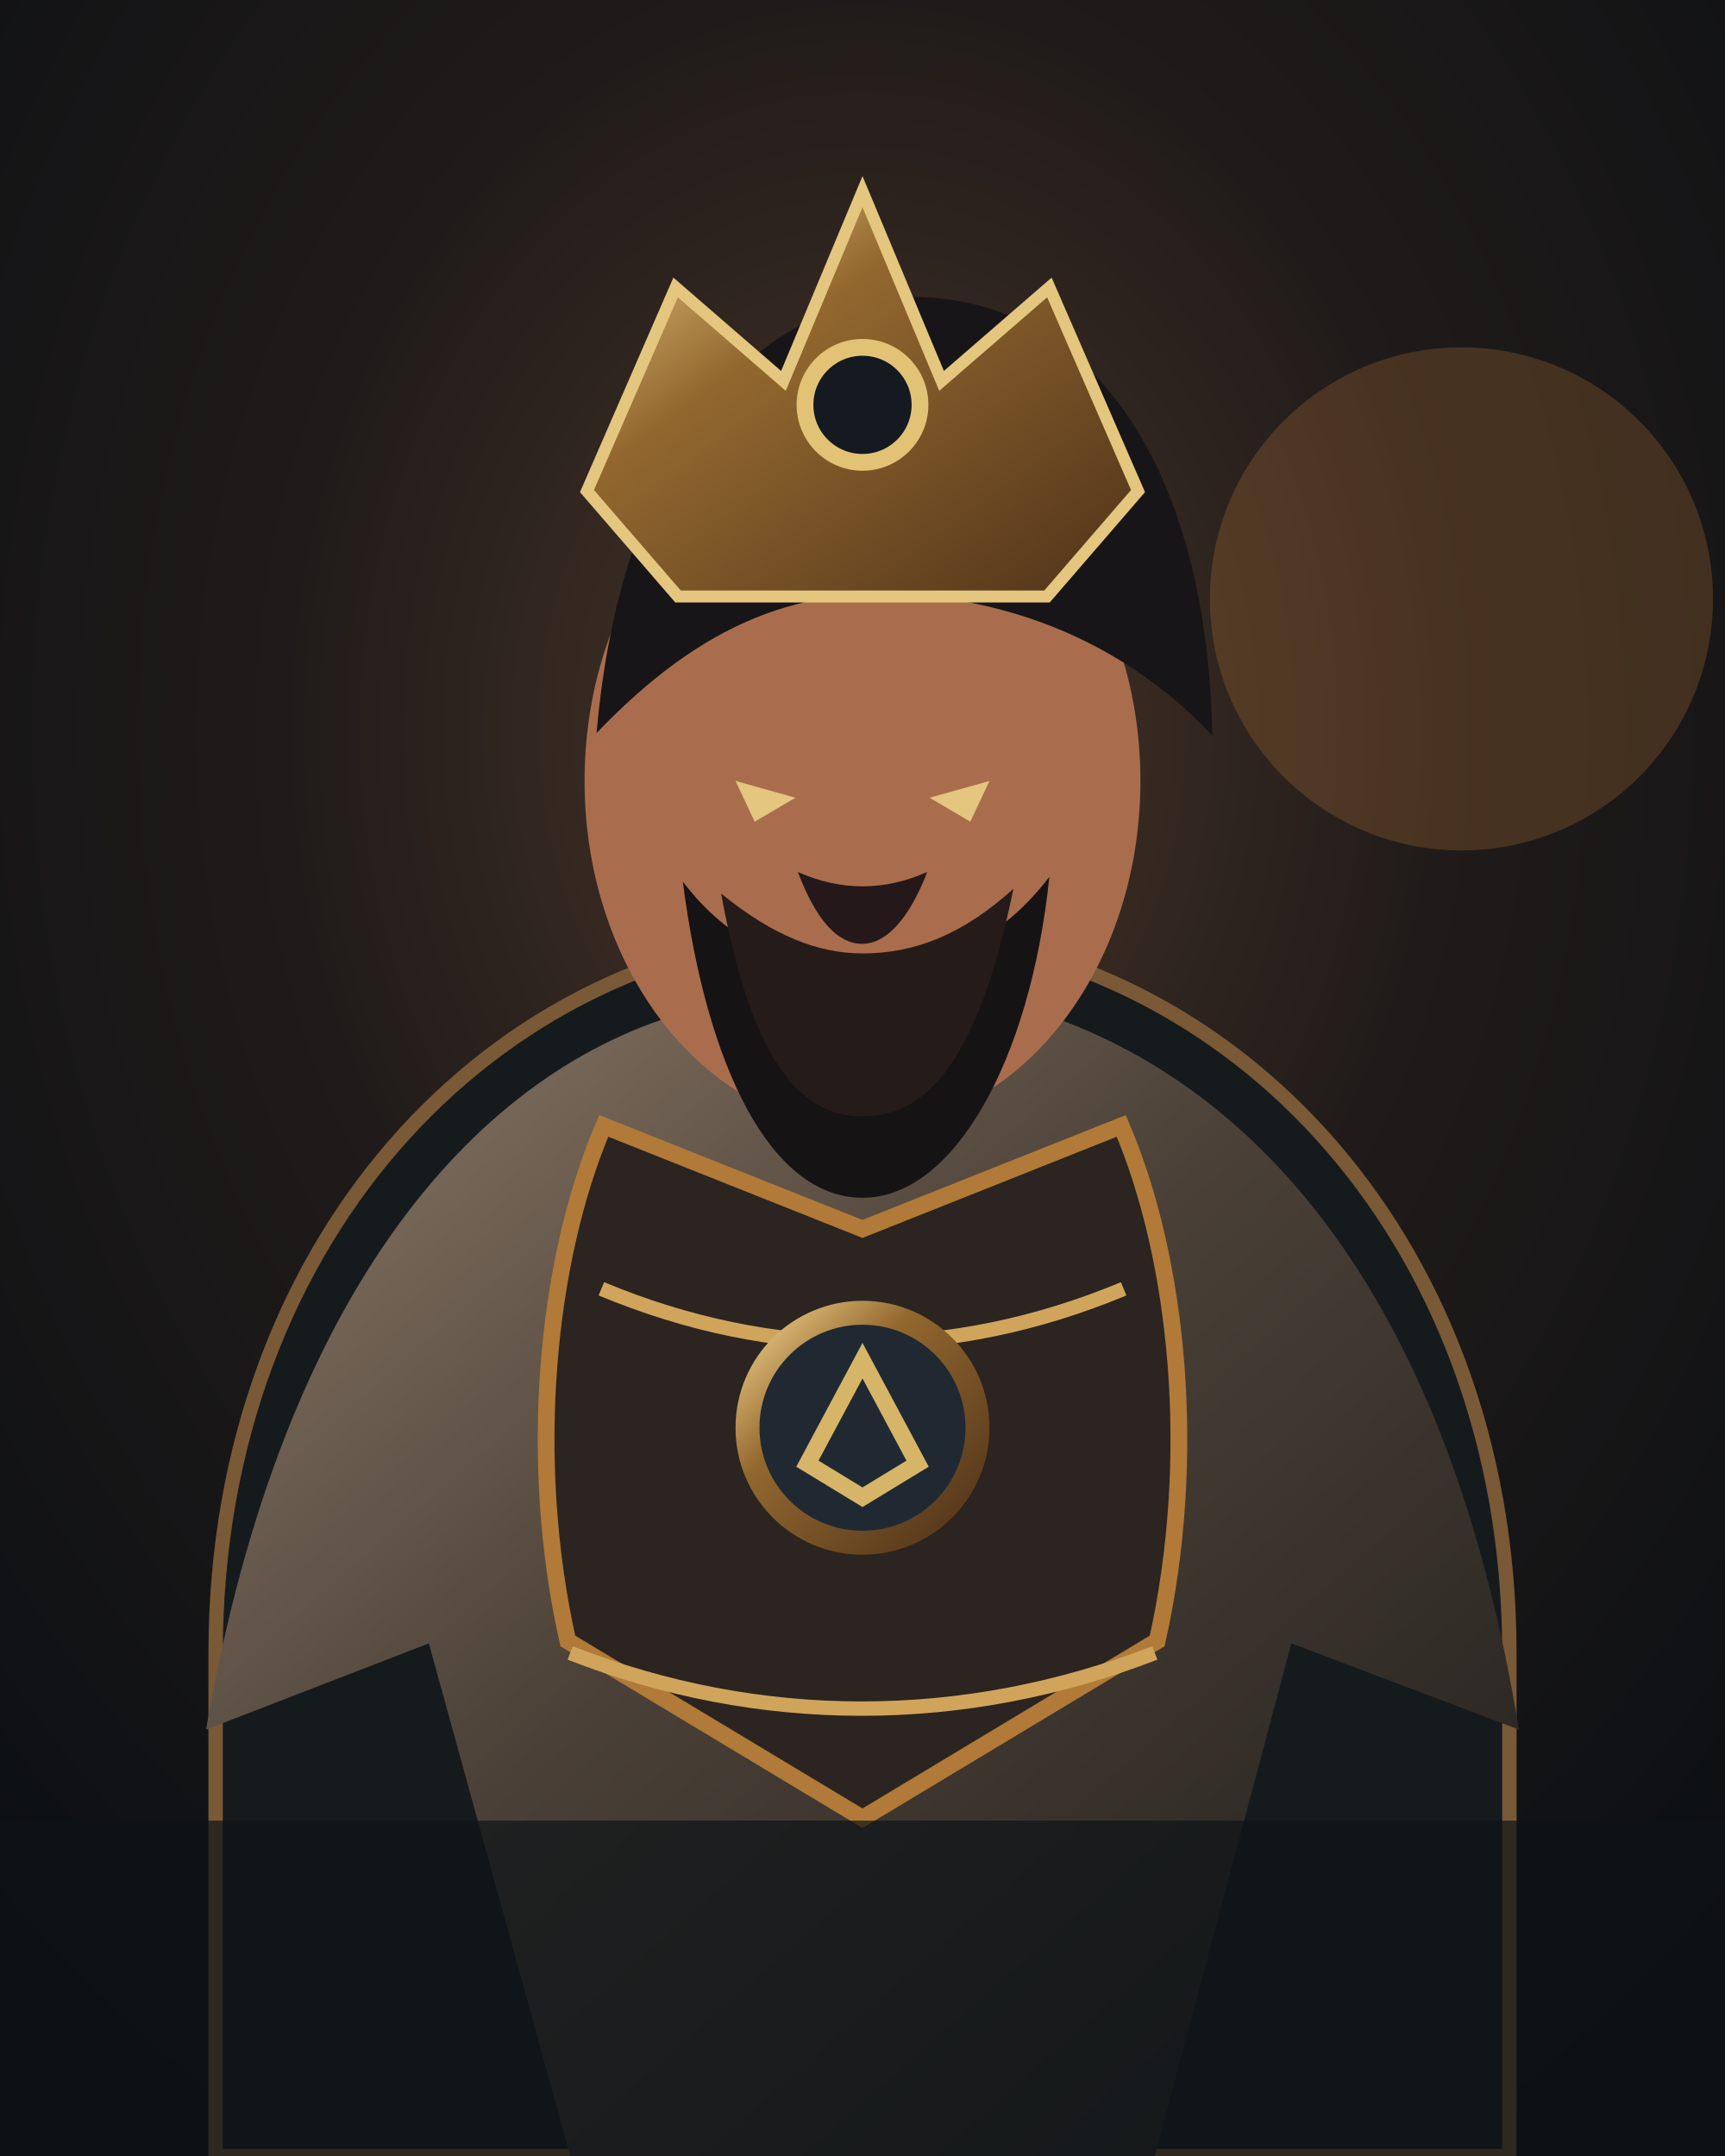
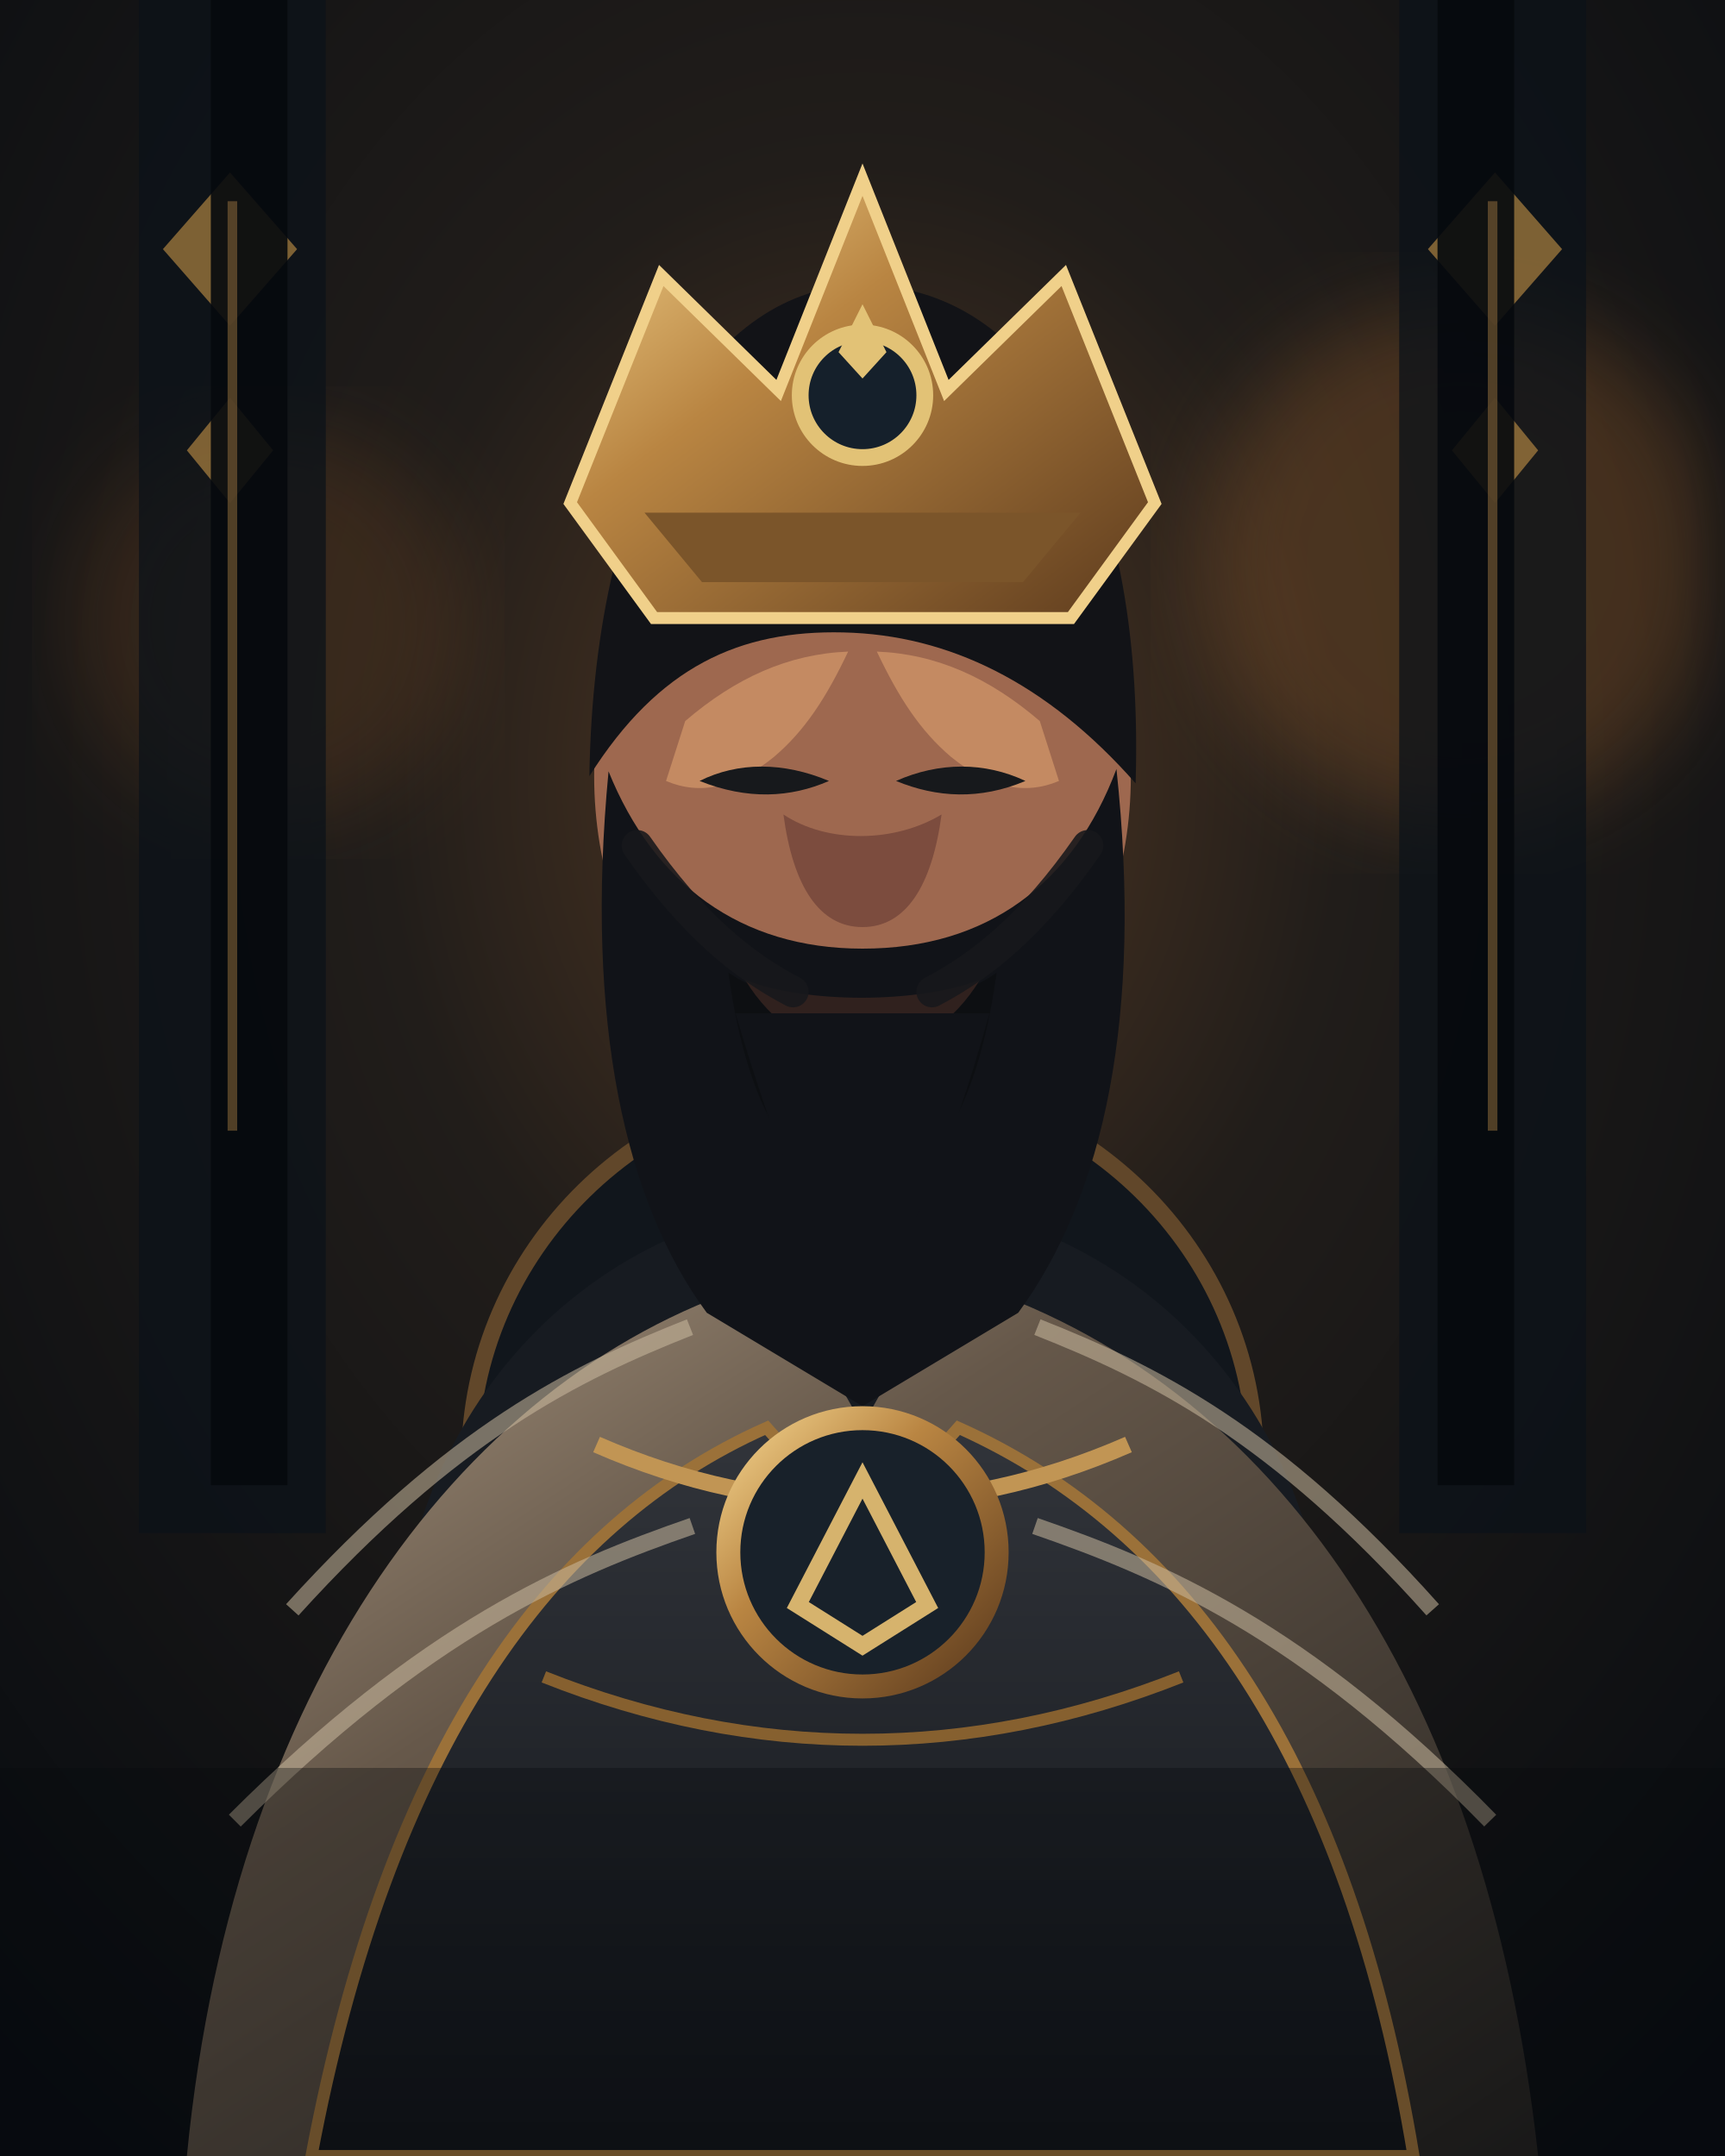
<svg xmlns="http://www.w3.org/2000/svg" viewBox="0 0 720 900">
  <defs>
-     <radialGradient id="bg" cx=".5" cy=".34" r=".75">
-       <stop stop-color="#4a3628" />
-       <stop offset=".45" stop-color="#201b1a" />
-       <stop offset="1" stop-color="#0b0f13" />
+     <radialGradient id="bg" cx="50%" cy="36%" r="78%">
+       <stop offset="0" stop-color="#543923" />
+       <stop offset=".36" stop-color="#211d1a" />
+       <stop offset="1" stop-color="#070b10" />
    </radialGradient>
    <linearGradient id="fur" x1="0" y1="0" x2="1" y2="1">
-       <stop stop-color="#8d7a68" />
-       <stop offset=".45" stop-color="#4a4037" />
-       <stop offset="1" stop-color="#1f1d1b" />
+       <stop stop-color="#aa9882" />
+       <stop offset=".35" stop-color="#66584a" />
+       <stop offset="1" stop-color="#23211f" />
    </linearGradient>
-     <linearGradient id="metal" x1="0" y1="0" x2="1" y2="1">
-       <stop stop-color="#f0d08a" />
-       <stop offset=".35" stop-color="#93682f" />
-       <stop offset="1" stop-color="#4f3219" />
+     <linearGradient id="gold" x1="0" y1="0" x2="1" y2="1">
+       <stop stop-color="#f2d28c" />
+       <stop offset=".38" stop-color="#b98542" />
+       <stop offset="1" stop-color="#5d3b1d" />
    </linearGradient>
+     <linearGradient id="armor" x1="0" y1="0" x2="0" y2="1">
+       <stop stop-color="#31343a" />
+       <stop offset="1" stop-color="#101318" />
+     </linearGradient>
+     <filter id="soft">
+       <feGaussianBlur stdDeviation="18" />
+     </filter>
  </defs>
  <rect width="720" height="900" fill="url(#bg)" />
-   <circle cx="610" cy="250" r="105" fill="#d6873b" opacity=".22" />
-   <path fill="#151a1d" stroke="#7a5936" stroke-width="6" d="M90 900V690c0-175 120-302 270-302s270 127 270 302v210z" />
-   <path fill="url(#fur)" d="M86 722c32-185 114-276 202-300l72 70 72-70c96 31 173 123 202 300l-95-36-57 214H238l-59-214z" />
-   <path fill="#2b2420" stroke="#b17a38" stroke-width="7" d="M252 470c-24 56-32 139-15 215l123 74 123-74c17-76 9-159-15-215l-108 43z" />
-   <ellipse cx="360" cy="326" rx="116" ry="145" fill="#a96d4d" />
-   <path fill="#171517" d="M249 306c10-115 64-182 132-182 75 0 123 72 125 183-31-33-72-53-118-58-53-6-95 11-139 57z" />
-   <path fill="#161315" d="M285 368c10 78 37 132 75 132s70-57 78-134c-19 25-45 39-78 39-31 0-56-12-75-37z" />
-   <path fill="#251b19" d="M301 373c22 18 41 25 59 25 22 0 42-8 63-27-14 68-34 95-63 95-28 0-47-27-59-93z" />
-   <path fill="url(#metal)" stroke="#e4c67f" stroke-width="5" d="M245 205l37-85 45 39 33-79 33 79 45-39 37 85-38 44H283z" />
-   <circle cx="360" cy="169" r="24" fill="#151a20" stroke="#e2c375" stroke-width="7" />
-   <path fill="#e4c67f" d="M307 326l25 7-17 10zm106 0l-25 7 17 10z" />
-   <path fill="#24181a" d="M333 364c18 8 36 8 54 0-8 21-18 30-27 30-10 0-19-9-27-30z" />
-   <path fill="none" stroke="#d0a55b" stroke-width="6" d="M251 538c72 30 146 30 218 0M238 690c79 31 164 31 244 0" />
-   <circle cx="360" cy="596" r="48" fill="#202932" stroke="url(#metal)" stroke-width="10" />
-   <path fill="none" stroke="#d7b568" stroke-width="7" d="M337 611l23-43 23 43-23 14z" />
-   <path fill="#0d1217" opacity=".7" d="M0 760h720v140H0z" />
+   <circle cx="610" cy="235" r="108" fill="#d98236" opacity=".23" filter="url(#soft)" />
+   <circle cx="112" cy="260" r="82" fill="#c06d2c" opacity=".16" filter="url(#soft)" />
+   <path d="M58 0h78v640H58zM584 0h78v640h-78z" fill="#0b1118" opacity=".74" />
+   <g fill="#b98a43" opacity=".65">
+     <path d="M96 72l28 32-28 32-28-32z" />
+     <path d="M624 72l28 32-28 32-28-32z" />
+     <path d="M96 166l18 22-18 22-18-22z" />
+     <path d="M624 166l18 22-18 22-18-22z" />
+   </g>
+   <path d="M88 0l32 0v620H88zM600 0h32v620h-32z" fill="#05090d" opacity=".9" />
+   <path d="M97 84v388M623 84v388" stroke="#8c693a" stroke-width="4" opacity=".55" />
+   <path d="M196 900V610c0-88 73-160 164-160s164 72 164 160v290z" fill="#11161c" stroke="#61472a" stroke-width="7" />
+   <path d="M165 900V705c0-118 85-205 195-205s195 87 195 205v195z" fill="#171b21" />
+   <path d="M78 900c20-205 123-333 247-367l35 62 35-62c132 38 225 166 247 367H78z" fill="url(#fur)" />
+   <path d="M130 900c32-170 100-264 190-304l40 45 40-45c96 43 163 140 190 304H130z" fill="url(#armor)" stroke="#9b7139" stroke-width="5" />
+   <path d="M317 438h86v110h-86z" fill="#8c5a43" />
+   <ellipse cx="360" cy="324" rx="112" ry="139" fill="#9e684f" />
+   <path d="M246 324c2-128 52-205 114-205 70 0 118 78 114 208-37-42-78-62-122-63-43-1-77 14-106 60z" fill="#121317" />
+   <path d="M254 322c-10 105 7 180 41 226l65 39 65-39c36-49 52-124 41-227-18 48-54 75-106 75-51 0-87-27-106-74z" fill="#111318" />
+   <path d="M286 301c21-18 43-28 68-29-9 19-18 33-31 44-16 13-31 16-45 10z" fill="#c48a62" />
+   <path d="M434 301c-21-18-43-28-68-29 9 19 18 33 31 44 16 13 31 16 45 10z" fill="#c48a62" />
+   <path d="M327 340c18 12 46 12 66 0-4 30-15 47-33 47-18 0-29-17-33-47z" fill="#6f4137" opacity=".72" />
+   <path d="M304 406c28 19 84 20 112 0-8 58-28 90-56 90s-48-32-56-90z" fill="#0d0f12" />
+   <path d="M311 409c25 10 72 10 98 0-11 18-27 29-49 29-22 0-38-11-49-29z" fill="#30211e" />
+   <path d="M292 326c16-8 35-8 54 0-16 7-34 8-54 0zM374 326c18-8 37-8 54 0-19 8-37 7-54 0z" fill="#17191c" />
+   <path d="M238 210l38-95 49 48 35-88 35 88 49-48 38 95-35 48H273z" fill="url(#gold)" stroke="#f0d08a" stroke-width="5" />
+   <path d="M269 214h182l-24 29H293z" fill="#7b552a" />
+   <circle cx="360" cy="165" r="26" fill="#15202b" stroke="#e2c276" stroke-width="7" />
+   <path d="M350 147l10-20 10 20-10 11z" fill="#e2c276" />
+   <path d="M266 353c23 33 44 50 65 61M454 353c-23 33-44 50-65 61" stroke="#17181b" stroke-width="13" stroke-linecap="round" opacity=".88" />
+   <path d="M307 423c18 61 34 99 53 117 19-18 36-56 53-117" fill="#111318" />
+   <path d="M249 603c73 32 149 32 222 0" fill="none" stroke="#c19554" stroke-width="7" />
+   <path d="M227 700c88 35 178 35 266 0" fill="none" stroke="#86602f" stroke-width="5" />
+   <circle cx="360" cy="648" r="56" fill="#18212a" stroke="url(#gold)" stroke-width="10" />
+   <path d="M333 670l27-52 27 52-27 17z" fill="none" stroke="#d6b36d" stroke-width="7" />
+   <g fill="none" stroke="#cab99f" stroke-width="7" opacity=".55">
+     <path d="M122 672c67-74 118-99 166-118" />
+     <path d="M598 672c-66-74-117-99-165-118" />
+     <path d="M98 760c80-80 139-105 191-123" />
+     <path d="M622 760c-78-80-138-105-190-123" />
+   </g>
+   <rect y="738" width="720" height="162" fill="#05080d" opacity=".34" />
</svg>
